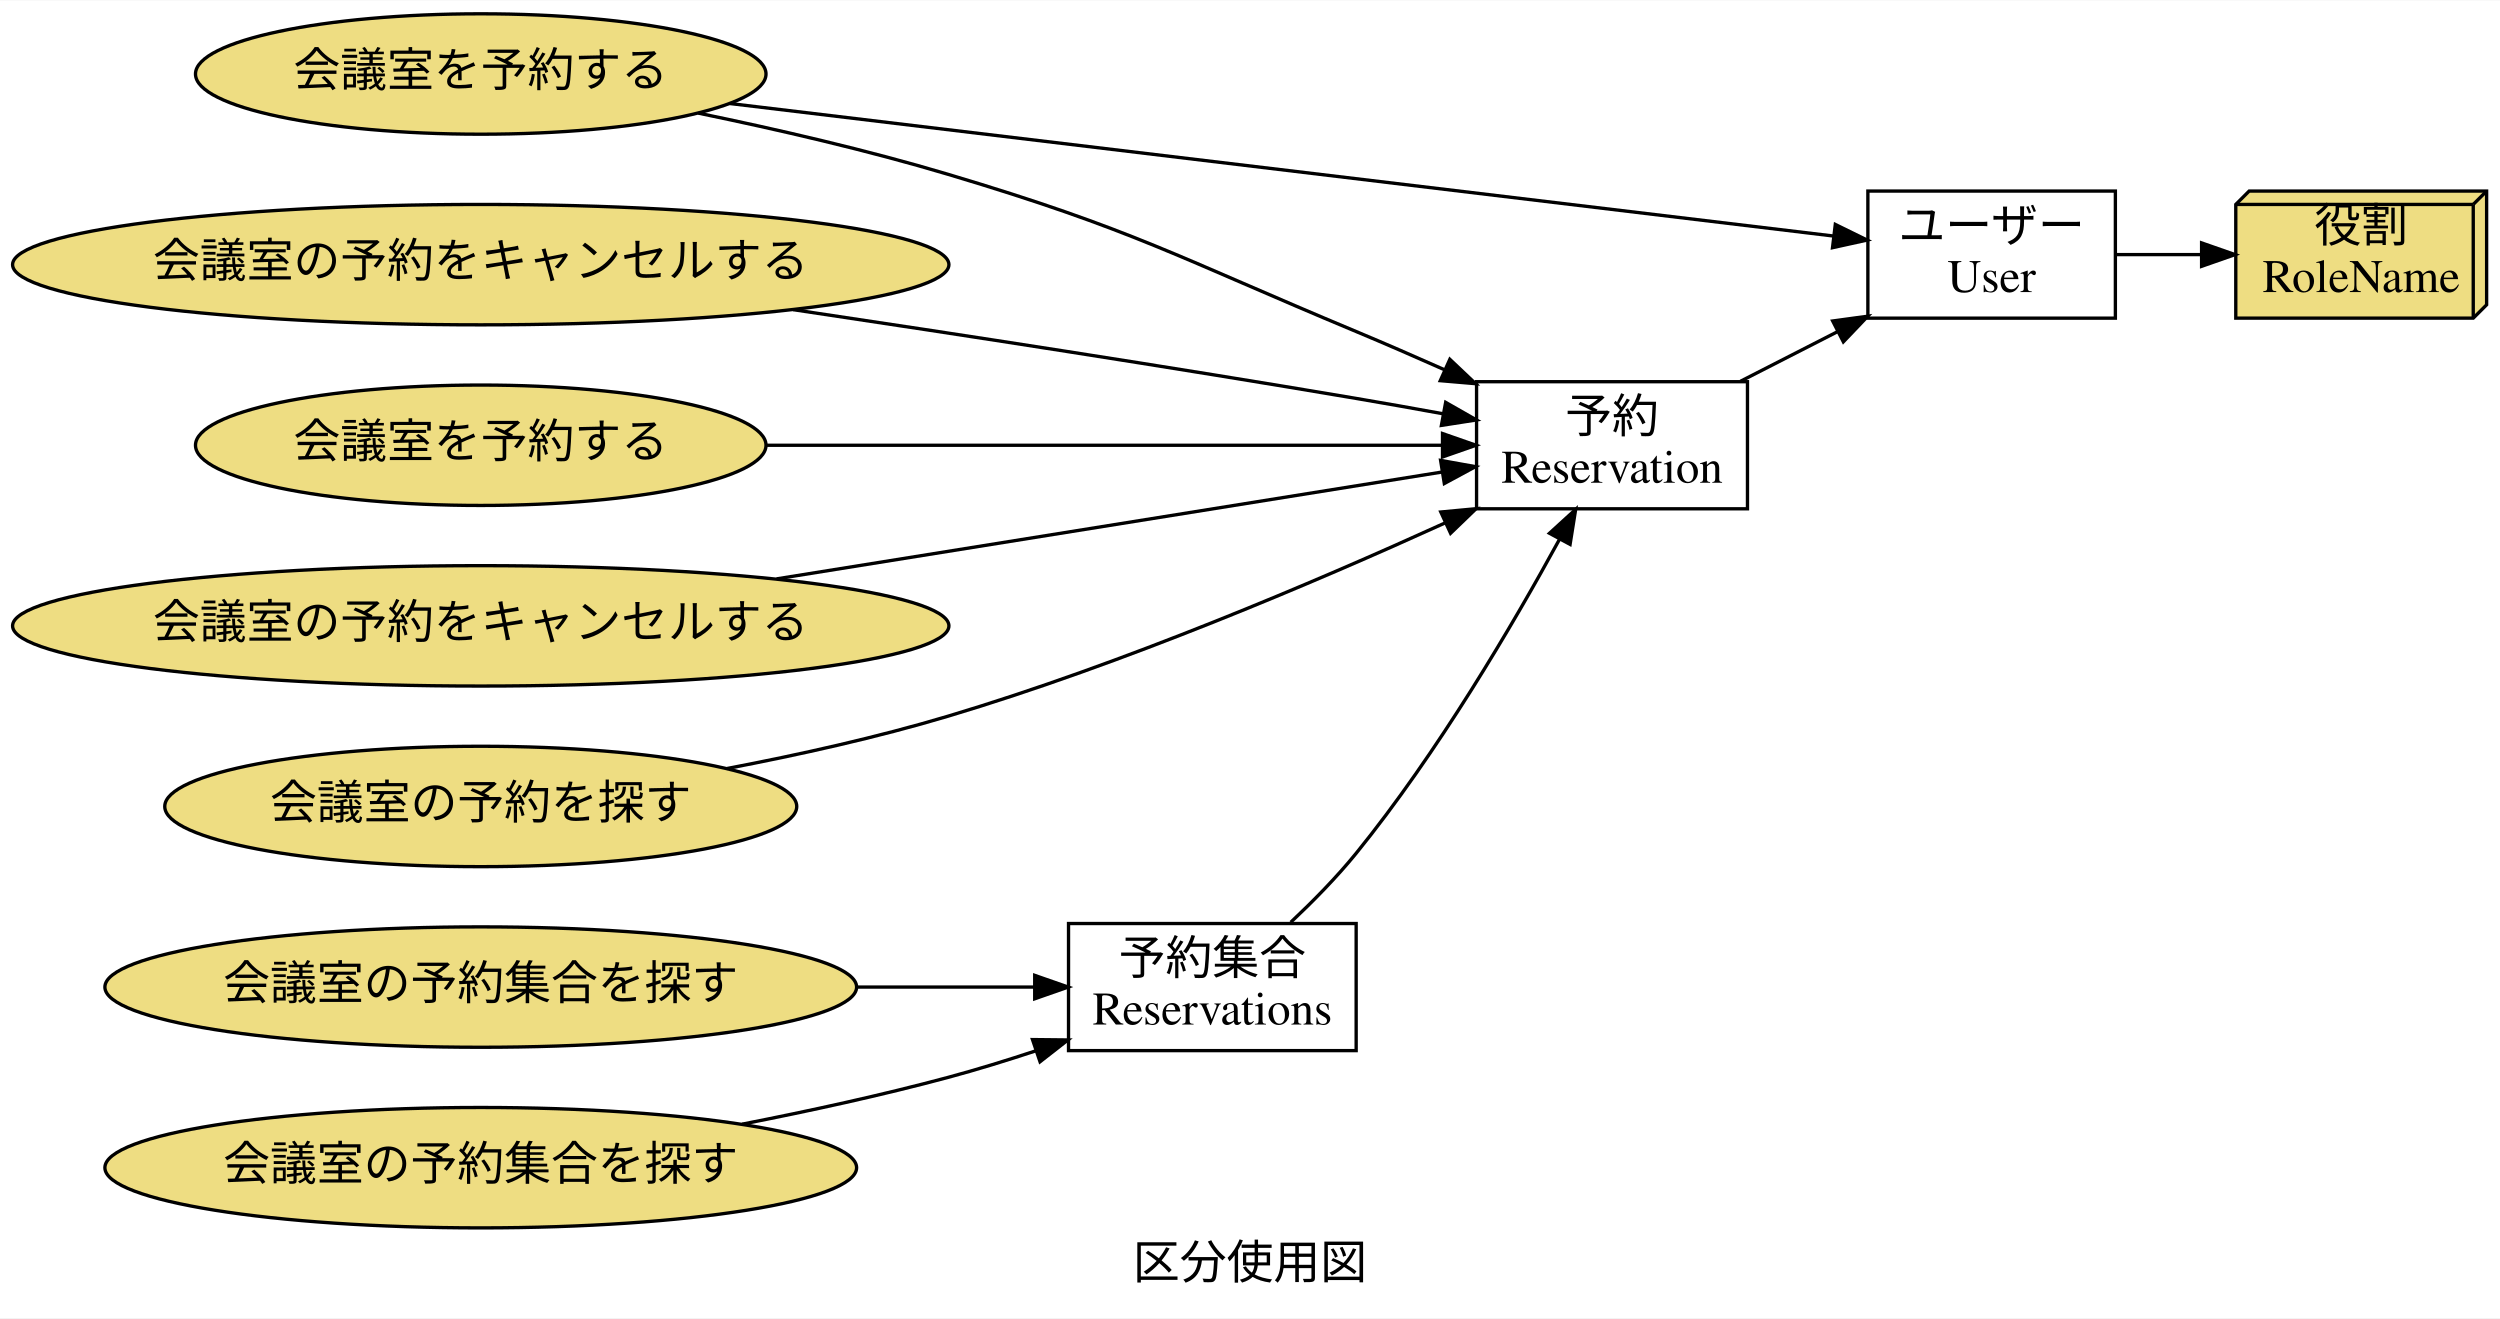
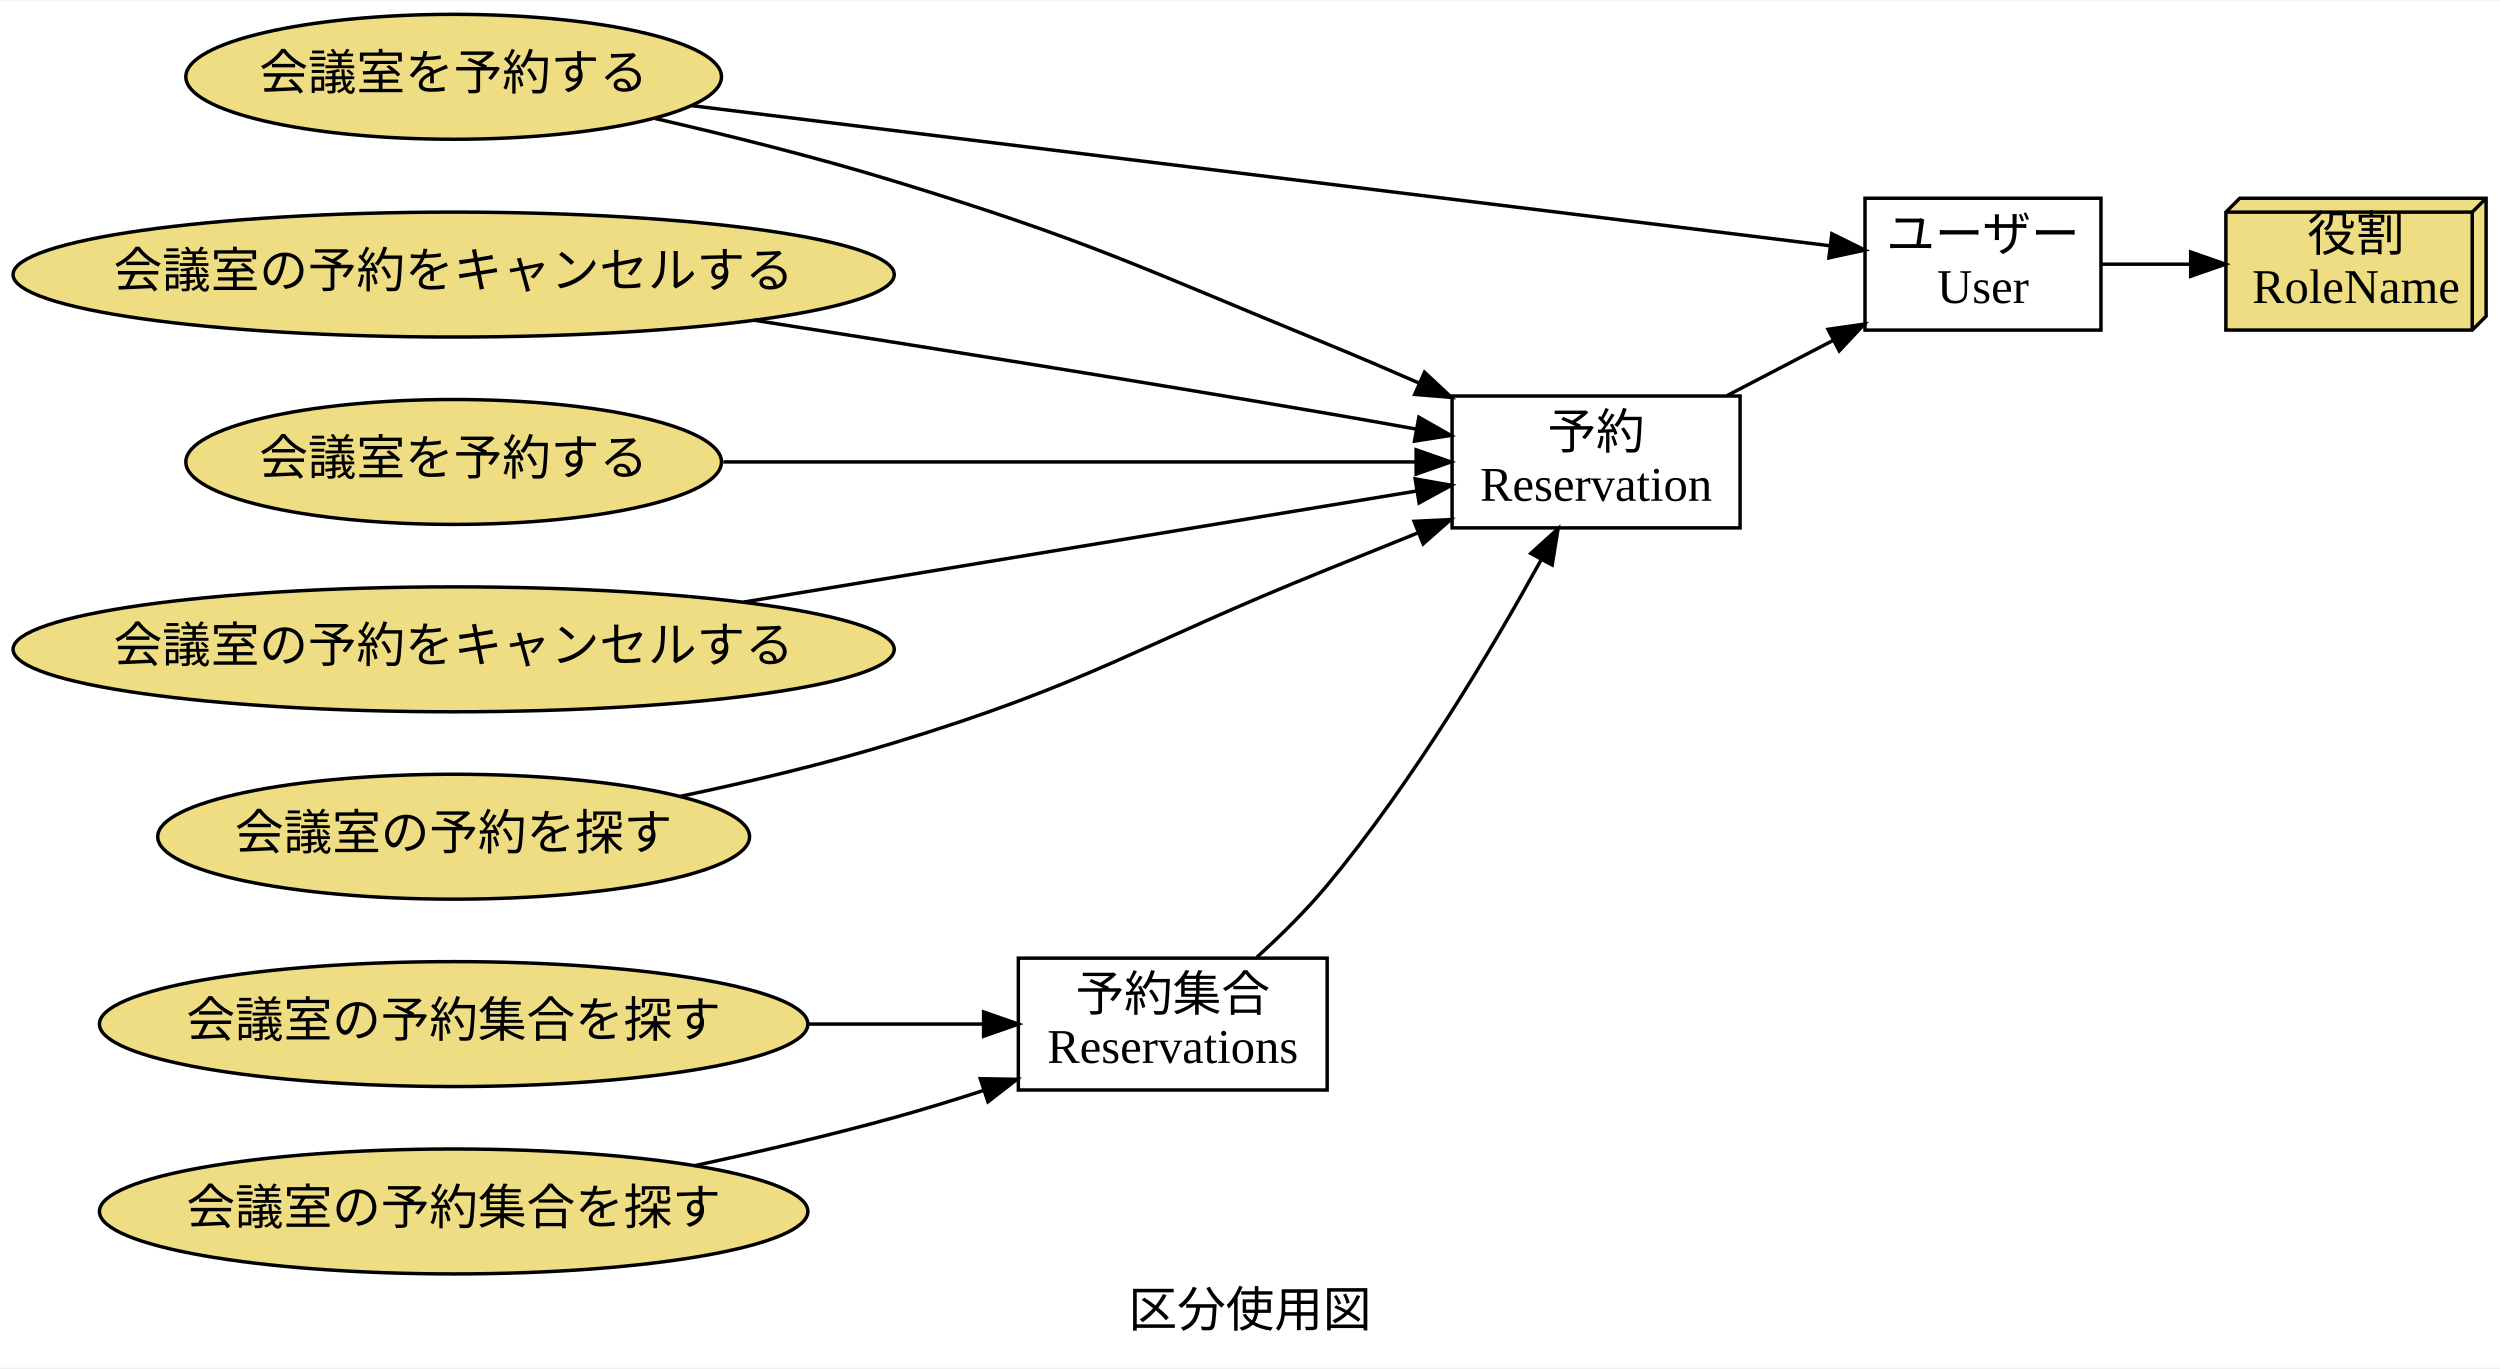
- <svg xmlns="http://www.w3.org/2000/svg" xmlns:xlink="http://www.w3.org/1999/xlink" width="747px" height="394px" viewBox="0.00 0.00 747.48 394.00">
+ <svg xmlns="http://www.w3.org/2000/svg" xmlns:xlink="http://www.w3.org/1999/xlink" width="720px" height="394px" viewBox="0.00 0.00 720.48 394.00">
  <g id="graph0" class="graph" transform="scale(1.0 1.0) rotate(0) translate(4 390)">
-     <polygon fill="white" stroke="transparent" points="-4,4 -4,-390 743.48,-390 743.48,4 -4,4" />
-     <text text-anchor="middle" x="369.74" y="-7.8" font-family="Times,serif" font-size="14.00">区分使用図</text>
+     <polygon fill="white" stroke="none" points="-4,4 -4,-390 716.478,-390 716.478,4 -4,4" />
+     <text text-anchor="middle" x="356.239" y="-7.8" font-family="Times New Roman,serif" font-size="14.00">区分使用図
+         </text>
    <g id="node1" class="node">
-       <polygon fill="#eedd82" stroke="black" points="739.48,-333 668.48,-333 664.48,-329 664.48,-295 735.48,-295 739.48,-299 739.48,-333" />
-       <polyline fill="none" stroke="black" points="735.48,-329 664.48,-329 " />
-       <polyline fill="none" stroke="black" points="735.48,-329 735.48,-295 " />
-       <polyline fill="none" stroke="black" points="735.48,-329 739.48,-333 " />
-       <text text-anchor="middle" x="701.98" y="-317.8" font-family="Times,serif" font-size="14.00">役割</text>
-       <text text-anchor="middle" x="701.98" y="-302.8" font-family="Times,serif" font-size="14.00">RoleName</text>
+       <polygon fill="#eedd82" stroke="black" points="712.478,-333 641.478,-333 637.478,-329 637.478,-295 708.478,-295 712.478,-299 712.478,-333" />
+       <polyline fill="none" stroke="black" points="708.478,-329 637.478,-329 " />
+       <polyline fill="none" stroke="black" points="708.478,-329 708.478,-295 " />
+       <polyline fill="none" stroke="black" points="708.478,-329 712.478,-333 " />
+       <text text-anchor="middle" x="674.978" y="-317.8" font-family="Times New Roman,serif" font-size="14.00">役割
+             </text>
+       <text text-anchor="middle" x="674.978" y="-302.8" font-family="Times New Roman,serif" font-size="14.00">
+                 RoleName
+             </text>
    </g>
    <g id="node2" class="node">
      <g id="a_node2">
        <a xlink:href="https://github.com/system-sekkei/library/tree/master/src/main/java/mrs/application/coordinator/reservation/ReservationCoordinator.java" xlink:title="ReservationCoordinator.reserveMeetingRoom(ReservedTime, ReservableRoom, ReservationUserDetails)">
-           <ellipse fill="#eedd82" stroke="black" cx="139.74" cy="-368" rx="85.29" ry="18" />
-           <text text-anchor="middle" x="139.74" y="-364.3" font-family="Times,serif" font-size="14.00">会議室を予約する</text>
+           <ellipse fill="#eedd82" stroke="black" cx="126.739" cy="-368" rx="77.187" ry="18" />
+           <text text-anchor="middle" x="126.739" y="-364.3" font-family="Times New Roman,serif" font-size="14.00">会議室を予約する
+                     </text>
        </a>
      </g>
    </g>
    <g id="node9" class="node">
-       <polygon fill="white" stroke="black" points="518.48,-276 437.48,-276 437.48,-238 518.48,-238 518.48,-276" />
-       <text text-anchor="middle" x="477.98" y="-260.8" font-family="Times,serif" font-size="14.00">予約</text>
-       <text text-anchor="middle" x="477.98" y="-245.8" font-family="Times,serif" font-size="14.00">Reservation</text>
+       <polygon fill="white" stroke="black" points="497.478,-276 414.478,-276 414.478,-238 497.478,-238 497.478,-276" />
+       <text text-anchor="middle" x="455.978" y="-260.8" font-family="Times New Roman,serif" font-size="14.00">予約
+             </text>
+       <text text-anchor="middle" x="455.978" y="-245.8" font-family="Times New Roman,serif" font-size="14.00">
+                 Reservation
+             </text>
    </g>
    <g id="edge4" class="edge">
-       <path fill="none" stroke="black" d="M204.81,-356.3C228.47,-351.42 255.39,-345.2 279.48,-338 335.15,-321.37 347.85,-313.38 401.48,-291 410.05,-287.42 419.1,-283.48 427.85,-279.59" />
-       <polygon fill="black" stroke="black" points="429.49,-282.7 437.19,-275.41 426.63,-276.31 429.49,-282.7" />
+       <path fill="none" stroke="black" d="M184.792,-355.981C206.462,-351.001 231.266,-344.796 253.478,-338 310.233,-320.634 323.557,-313.507 378.478,-291 387.07,-287.479 396.138,-283.597 404.91,-279.755" />
+       <polygon fill="black" stroke="black" points="406.541,-282.861 414.275,-275.62 403.713,-276.457 406.541,-282.861" />
    </g>
    <g id="node11" class="node">
-       <polygon fill="white" stroke="black" points="628.48,-333 554.48,-333 554.48,-295 628.48,-295 628.48,-333" />
-       <text text-anchor="middle" x="591.48" y="-317.8" font-family="Times,serif" font-size="14.00">ユーザー</text>
-       <text text-anchor="middle" x="591.48" y="-302.8" font-family="Times,serif" font-size="14.00">User</text>
+       <polygon fill="white" stroke="black" points="601.478,-333 533.478,-333 533.478,-295 601.478,-295 601.478,-333" />
+       <text text-anchor="middle" x="567.478" y="-317.8" font-family="Times New Roman,serif" font-size="14.00">
+                 ユーザー
+             </text>
+       <text text-anchor="middle" x="567.478" y="-302.8" font-family="Times New Roman,serif" font-size="14.00">
+                 User
+             </text>
    </g>
    <g id="edge5" class="edge">
-       <path fill="none" stroke="black" d="M214.25,-359.17C307.68,-347.96 466.18,-328.92 544.24,-319.55" />
-       <polygon fill="black" stroke="black" points="544.74,-323.02 554.25,-318.35 543.91,-316.07 544.74,-323.02" />
+       <path fill="none" stroke="black" d="M195.33,-359.681C286.585,-348.449 446.571,-328.758 523.188,-319.328" />
+       <polygon fill="black" stroke="black" points="523.932,-322.763 533.43,-318.068 523.077,-315.815 523.932,-322.763" />
    </g>
    <g id="node3" class="node">
      <g id="a_node3">
        <a xlink:href="https://github.com/system-sekkei/library/tree/master/src/main/java/mrs/application/coordinator/reservation/ReservationCoordinator.java" xlink:title="ReservationCoordinator.cancelReservedMeetingRoom(ReservationId)">
-           <ellipse fill="#eedd82" stroke="black" cx="139.74" cy="-311" rx="139.98" ry="18" />
-           <text text-anchor="middle" x="139.74" y="-307.3" font-family="Times,serif" font-size="14.00">会議室の予約をキャンセルする</text>
+           <ellipse fill="#eedd82" stroke="black" cx="126.739" cy="-311" rx="126.978" ry="18" />
+           <text text-anchor="middle" x="126.739" y="-307.3" font-family="Times New Roman,serif" font-size="14.00">会議室の予約をキャンセルする
+                     </text>
        </a>
      </g>
    </g>
    <g id="edge6" class="edge">
-       <path fill="none" stroke="black" d="M233.16,-297.54C283.07,-290.09 345.71,-280.45 401.48,-271 409.88,-269.58 418.8,-267.99 427.45,-266.41" />
-       <polygon fill="black" stroke="black" points="428.24,-269.82 437.44,-264.57 426.97,-262.94 428.24,-269.82" />
+       <path fill="none" stroke="black" d="M213.406,-297.829C261.891,-290.25 323.623,-280.394 378.478,-271 386.799,-269.575 395.62,-268.011 404.199,-266.46" />
+       <polygon fill="black" stroke="black" points="404.904,-269.89 414.115,-264.656 403.65,-263.003 404.904,-269.89" />
    </g>
    <g id="node4" class="node">
      <g id="a_node4">
        <a xlink:href="https://github.com/system-sekkei/library/tree/master/src/main/java/mrs/application/coordinator/reservation/ReservationCoordinator.java" xlink:title="ReservationCoordinator.searchReservations(ReservableRoomId)">
-           <ellipse fill="#eedd82" stroke="black" cx="139.74" cy="-95" rx="112.38" ry="18" />
-           <text text-anchor="middle" x="139.74" y="-91.3" font-family="Times,serif" font-size="14.00">会議室の予約集合を探す</text>
+           <ellipse fill="#eedd82" stroke="black" cx="126.739" cy="-95" rx="102.082" ry="18" />
+           <text text-anchor="middle" x="126.739" y="-91.3" font-family="Times New Roman,serif" font-size="14.00">会議室の予約集合を探す
+                     </text>
        </a>
      </g>
    </g>
    <g id="node10" class="node">
-       <polygon fill="white" stroke="black" points="401.48,-114 315.48,-114 315.48,-76 401.48,-76 401.48,-114" />
-       <text text-anchor="middle" x="358.48" y="-98.8" font-family="Times,serif" font-size="14.00">予約集合</text>
-       <text text-anchor="middle" x="358.48" y="-83.8" font-family="Times,serif" font-size="14.00">Reservations</text>
+       <polygon fill="white" stroke="black" points="378.478,-114 289.478,-114 289.478,-76 378.478,-76 378.478,-114" />
+       <text text-anchor="middle" x="333.978" y="-98.8" font-family="Times New Roman,serif" font-size="14.00">
+                 予約集合
+             </text>
+       <text text-anchor="middle" x="333.978" y="-83.8" font-family="Times New Roman,serif" font-size="14.00">
+                 Reservations
+             </text>
    </g>
    <g id="edge7" class="edge">
-       <path fill="none" stroke="black" d="M252.28,-95C270.74,-95 289.08,-95 305.16,-95" />
-       <polygon fill="black" stroke="black" points="305.37,-98.5 315.37,-95 305.37,-91.5 305.37,-98.5" />
+       <path fill="none" stroke="black" d="M228.855,-95C246.202,-95 263.605,-95 279.083,-95" />
+       <polygon fill="black" stroke="black" points="279.467,-98.5 289.467,-95 279.467,-91.5 279.467,-98.5" />
    </g>
    <g id="node5" class="node">
      <g id="a_node5">
        <a xlink:href="https://github.com/system-sekkei/library/tree/master/src/main/java/mrs/application/service/reservation/ReservationService.java" xlink:title="ReservationService.reserve(Reservation)">
-           <ellipse fill="#eedd82" stroke="black" cx="139.74" cy="-257" rx="85.29" ry="18" />
-           <text text-anchor="middle" x="139.74" y="-253.3" font-family="Times,serif" font-size="14.00">会議室を予約する</text>
+           <ellipse fill="#eedd82" stroke="black" cx="126.739" cy="-257" rx="77.187" ry="18" />
+           <text text-anchor="middle" x="126.739" y="-253.3" font-family="Times New Roman,serif" font-size="14.00">会議室を予約する
+                     </text>
        </a>
      </g>
    </g>
    <g id="edge8" class="edge">
-       <path fill="none" stroke="black" d="M225.15,-257C288.8,-257 373.94,-257 427.11,-257" />
-       <polygon fill="black" stroke="black" points="427.3,-260.5 437.3,-257 427.3,-253.5 427.3,-260.5" />
+       <path fill="none" stroke="black" d="M204.462,-257C265.916,-257 350.411,-257 403.859,-257" />
+       <polygon fill="black" stroke="black" points="404.118,-260.5 414.118,-257 404.118,-253.5 404.118,-260.5" />
    </g>
    <g id="node6" class="node">
      <g id="a_node6">
        <a xlink:href="https://github.com/system-sekkei/library/tree/master/src/main/java/mrs/application/service/reservation/ReservationService.java" xlink:title="ReservationService.cancel(Reservation)">
-           <ellipse fill="#eedd82" stroke="black" cx="139.74" cy="-203" rx="139.98" ry="18" />
-           <text text-anchor="middle" x="139.74" y="-199.3" font-family="Times,serif" font-size="14.00">会議室の予約をキャンセルする</text>
+           <ellipse fill="#eedd82" stroke="black" cx="126.739" cy="-203" rx="126.978" ry="18" />
+           <text text-anchor="middle" x="126.739" y="-199.3" font-family="Times New Roman,serif" font-size="14.00">会議室の予約をキャンセルする
+                     </text>
        </a>
      </g>
    </g>
    <g id="edge9" class="edge">
-       <path fill="none" stroke="black" d="M228.2,-217.05C291.5,-227.21 374.79,-240.59 427.12,-248.99" />
-       <polygon fill="black" stroke="black" points="426.73,-252.47 437.16,-250.6 427.84,-245.56 426.73,-252.47" />
+       <path fill="none" stroke="black" d="M210.315,-216.626C271.377,-226.703 352.586,-240.104 404.334,-248.643" />
+       <polygon fill="black" stroke="black" points="403.84,-252.109 414.277,-250.284 404.98,-245.202 403.84,-252.109" />
    </g>
    <g id="node7" class="node">
      <g id="a_node7">
        <a xlink:href="https://github.com/system-sekkei/library/tree/master/src/main/java/mrs/application/service/reservation/ReservationService.java" xlink:title="ReservationService.findOne(ReservationId)">
-           <ellipse fill="#eedd82" stroke="black" cx="139.74" cy="-149" rx="94.48" ry="18" />
-           <text text-anchor="middle" x="139.74" y="-145.3" font-family="Times,serif" font-size="14.00">会議室の予約を探す</text>
+           <ellipse fill="#eedd82" stroke="black" cx="126.739" cy="-149" rx="85.285" ry="18" />
+           <text text-anchor="middle" x="126.739" y="-145.3" font-family="Times New Roman,serif" font-size="14.00">会議室の予約を探す
+                     </text>
        </a>
      </g>
    </g>
    <g id="edge10" class="edge">
-       <path fill="none" stroke="black" d="M213.4,-160.35C234.89,-164.45 258.32,-169.67 279.48,-176 331.57,-191.59 388.84,-215.92 428.22,-233.85" />
-       <polygon fill="black" stroke="black" points="426.79,-237.04 437.34,-238.03 429.71,-230.68 426.79,-237.04" />
+       <path fill="none" stroke="black" d="M191.919,-160.6C211.828,-164.779 233.723,-169.975 253.478,-176 310.71,-193.454 322.972,-203.653 378.478,-226 386.971,-229.419 395.989,-233.063 404.742,-236.606" />
+       <polygon fill="black" stroke="black" points="403.516,-239.885 414.099,-240.395 406.144,-233.397 403.516,-239.885" />
    </g>
    <g id="node8" class="node">
      <g id="a_node8">
        <a xlink:href="https://github.com/system-sekkei/library/tree/master/src/main/java/mrs/application/service/reservation/ReservationService.java" xlink:title="ReservationService.findReservations(ReservableRoomId)">
-           <ellipse fill="#eedd82" stroke="black" cx="139.74" cy="-41" rx="112.38" ry="18" />
-           <text text-anchor="middle" x="139.74" y="-37.3" font-family="Times,serif" font-size="14.00">会議室の予約集合を探す</text>
+           <ellipse fill="#eedd82" stroke="black" cx="126.739" cy="-41" rx="102.082" ry="18" />
+           <text text-anchor="middle" x="126.739" y="-37.3" font-family="Times New Roman,serif" font-size="14.00">会議室の予約集合を探す
+                     </text>
        </a>
      </g>
    </g>
    <g id="edge11" class="edge">
-       <path fill="none" stroke="black" d="M217.87,-54.01C238.05,-57.96 259.69,-62.68 279.48,-68 288.02,-70.3 296.98,-73.06 305.66,-75.93" />
-       <polygon fill="black" stroke="black" points="304.71,-79.3 315.31,-79.19 306.96,-72.67 304.71,-79.3" />
+       <path fill="none" stroke="black" d="M196.283,-54.214C214.941,-58.219 235.077,-62.918 253.478,-68 261.951,-70.34 270.843,-73.076 279.488,-75.891" />
+       <polygon fill="black" stroke="black" points="278.513,-79.255 289.106,-79.087 280.72,-72.612 278.513,-79.255" />
    </g>
    <g id="edge3" class="edge">
-       <path fill="none" stroke="black" d="M516.41,-276.14C525.71,-280.89 535.78,-286.04 545.41,-290.96" />
-       <polygon fill="black" stroke="black" points="543.96,-294.15 554.46,-295.59 547.15,-287.92 543.96,-294.15" />
+       <path fill="none" stroke="black" d="M493.744,-276.139C503.543,-281.24 514.207,-286.791 524.273,-292.03" />
+       <polygon fill="black" stroke="black" points="522.821,-295.22 533.307,-296.733 526.053,-289.011 522.821,-295.22" />
    </g>
    <g id="edge2" class="edge">
-       <path fill="none" stroke="black" d="M381.91,-114.36C388.57,-120.62 395.64,-127.81 401.48,-135 425.81,-164.97 448.35,-203.36 462.35,-229" />
-       <polygon fill="black" stroke="black" points="459.28,-230.68 467.11,-237.82 465.44,-227.36 459.28,-230.68" />
+       <path fill="none" stroke="black" d="M358.231,-114.28C365.127,-120.535 372.443,-127.743 378.478,-135 403.248,-164.789 426.062,-203.219 440.211,-228.912" />
+       <polygon fill="black" stroke="black" points="437.17,-230.646 445.02,-237.762 443.321,-227.304 437.17,-230.646" />
    </g>
    <g id="edge1" class="edge">
-       <path fill="none" stroke="black" d="M628.6,-314C636.76,-314 645.52,-314 654.05,-314" />
-       <polygon fill="black" stroke="black" points="654.26,-317.5 664.26,-314 654.26,-310.5 654.26,-317.5" />
+       <path fill="none" stroke="black" d="M601.569,-314C609.734,-314 618.633,-314 627.31,-314" />
+       <polygon fill="black" stroke="black" points="627.336,-317.5 637.336,-314 627.335,-310.5 627.336,-317.5" />
    </g>
  </g>
</svg>
